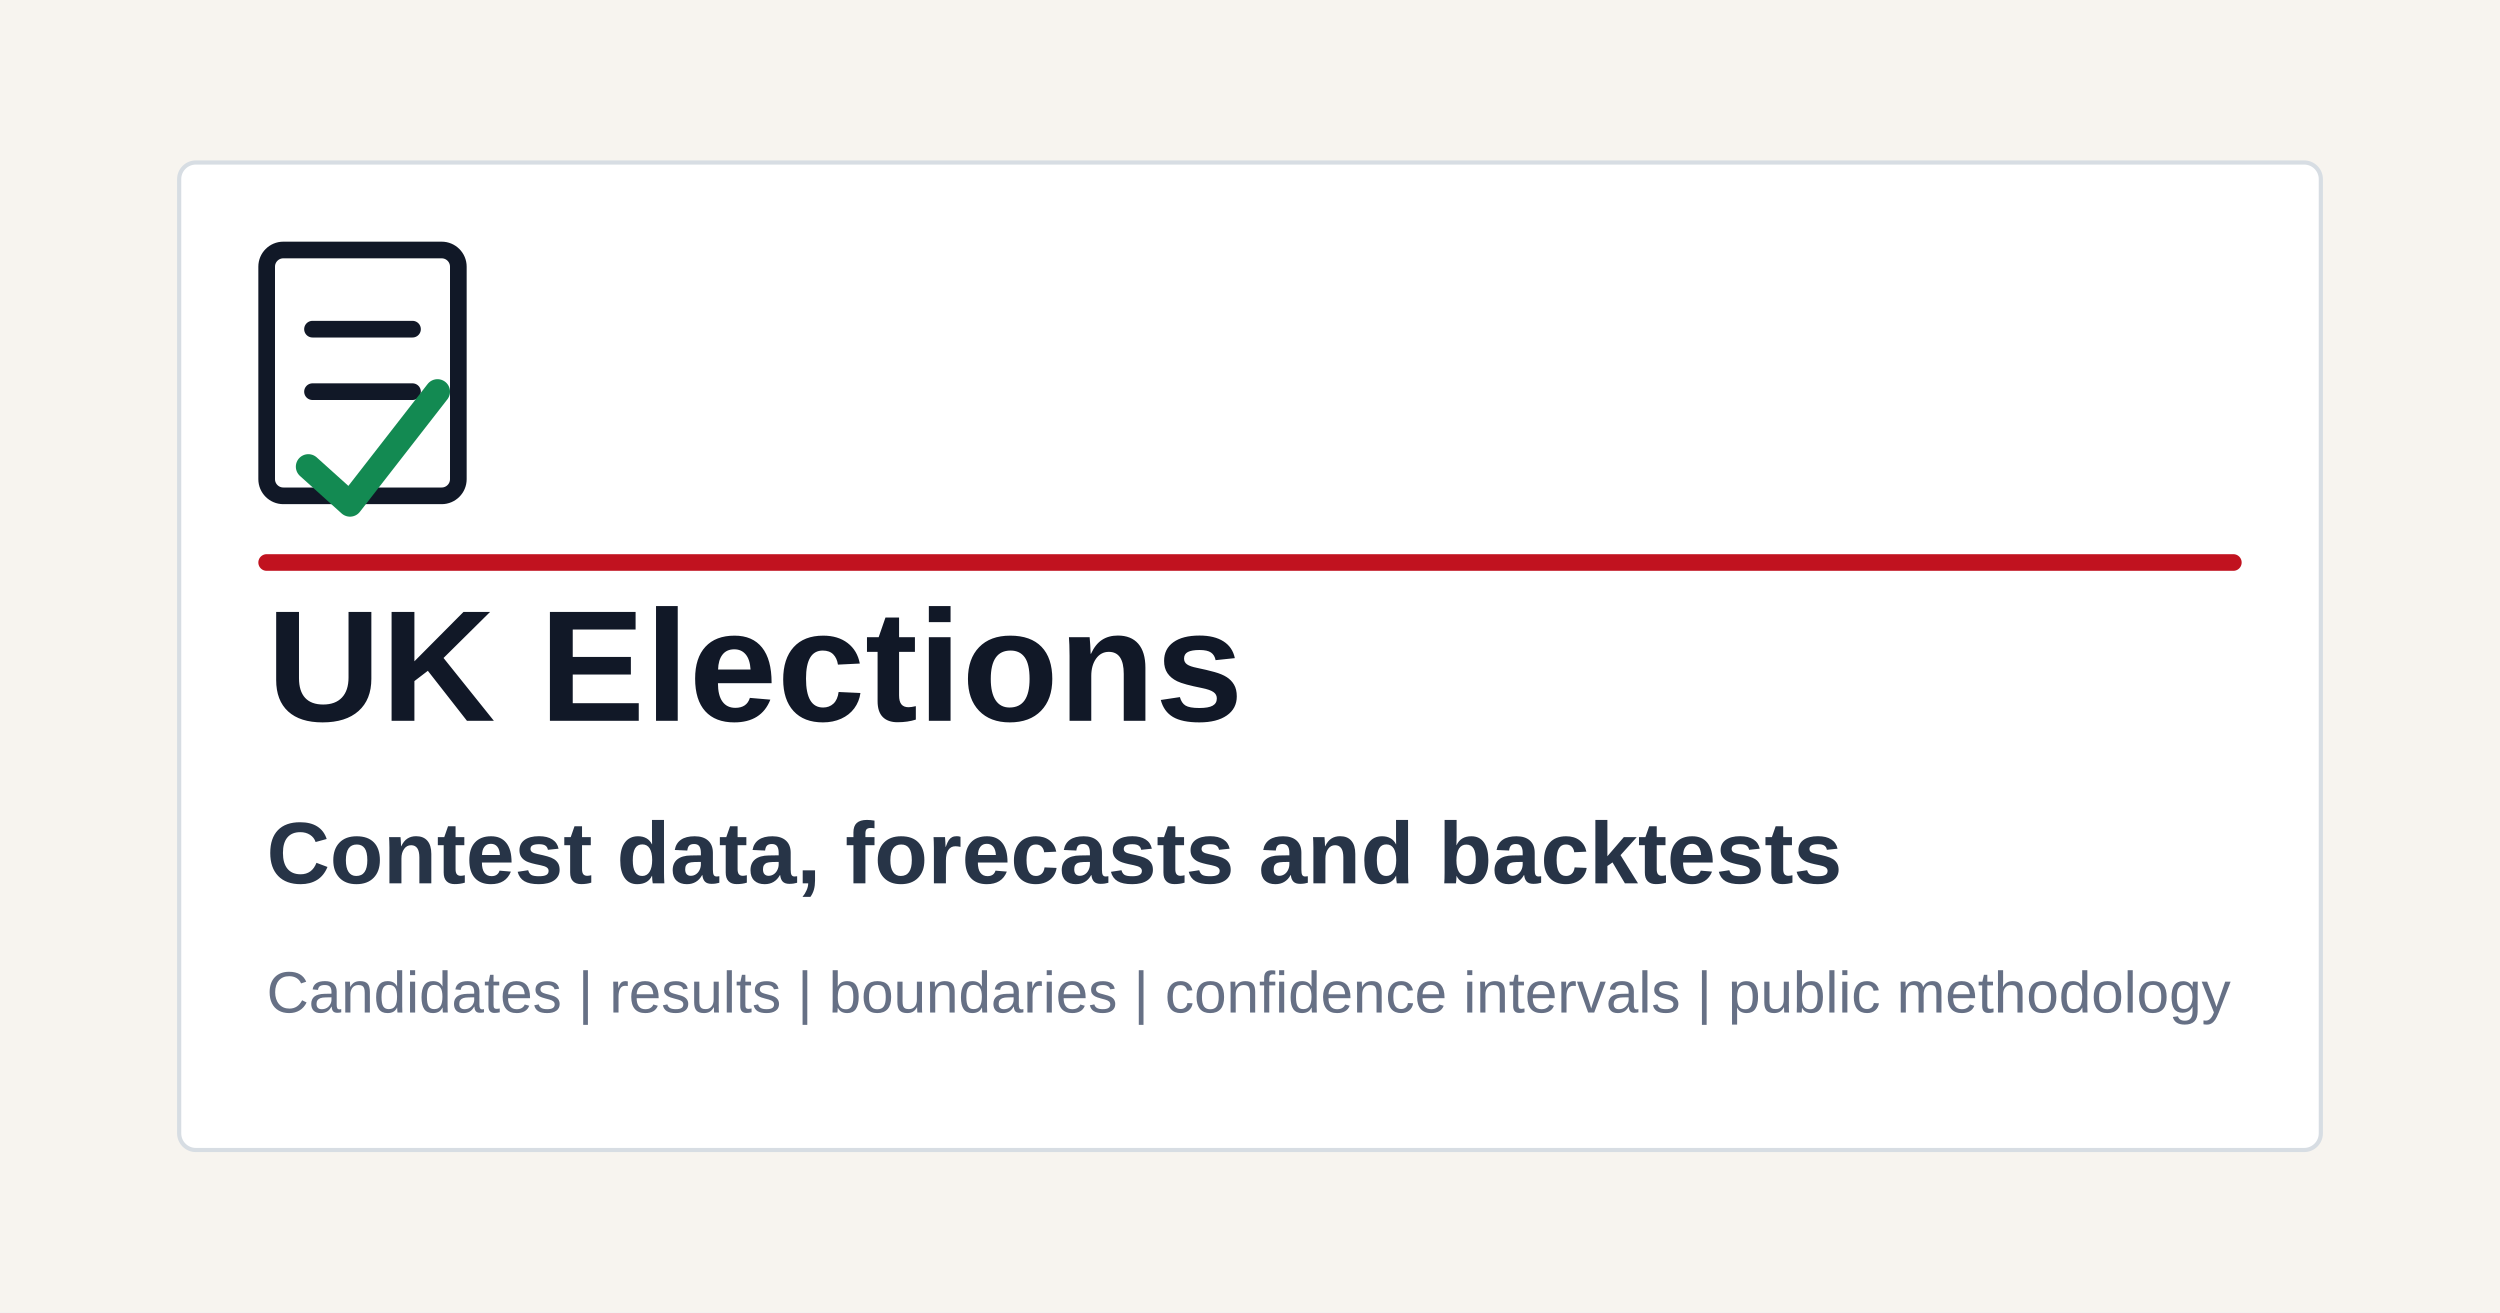
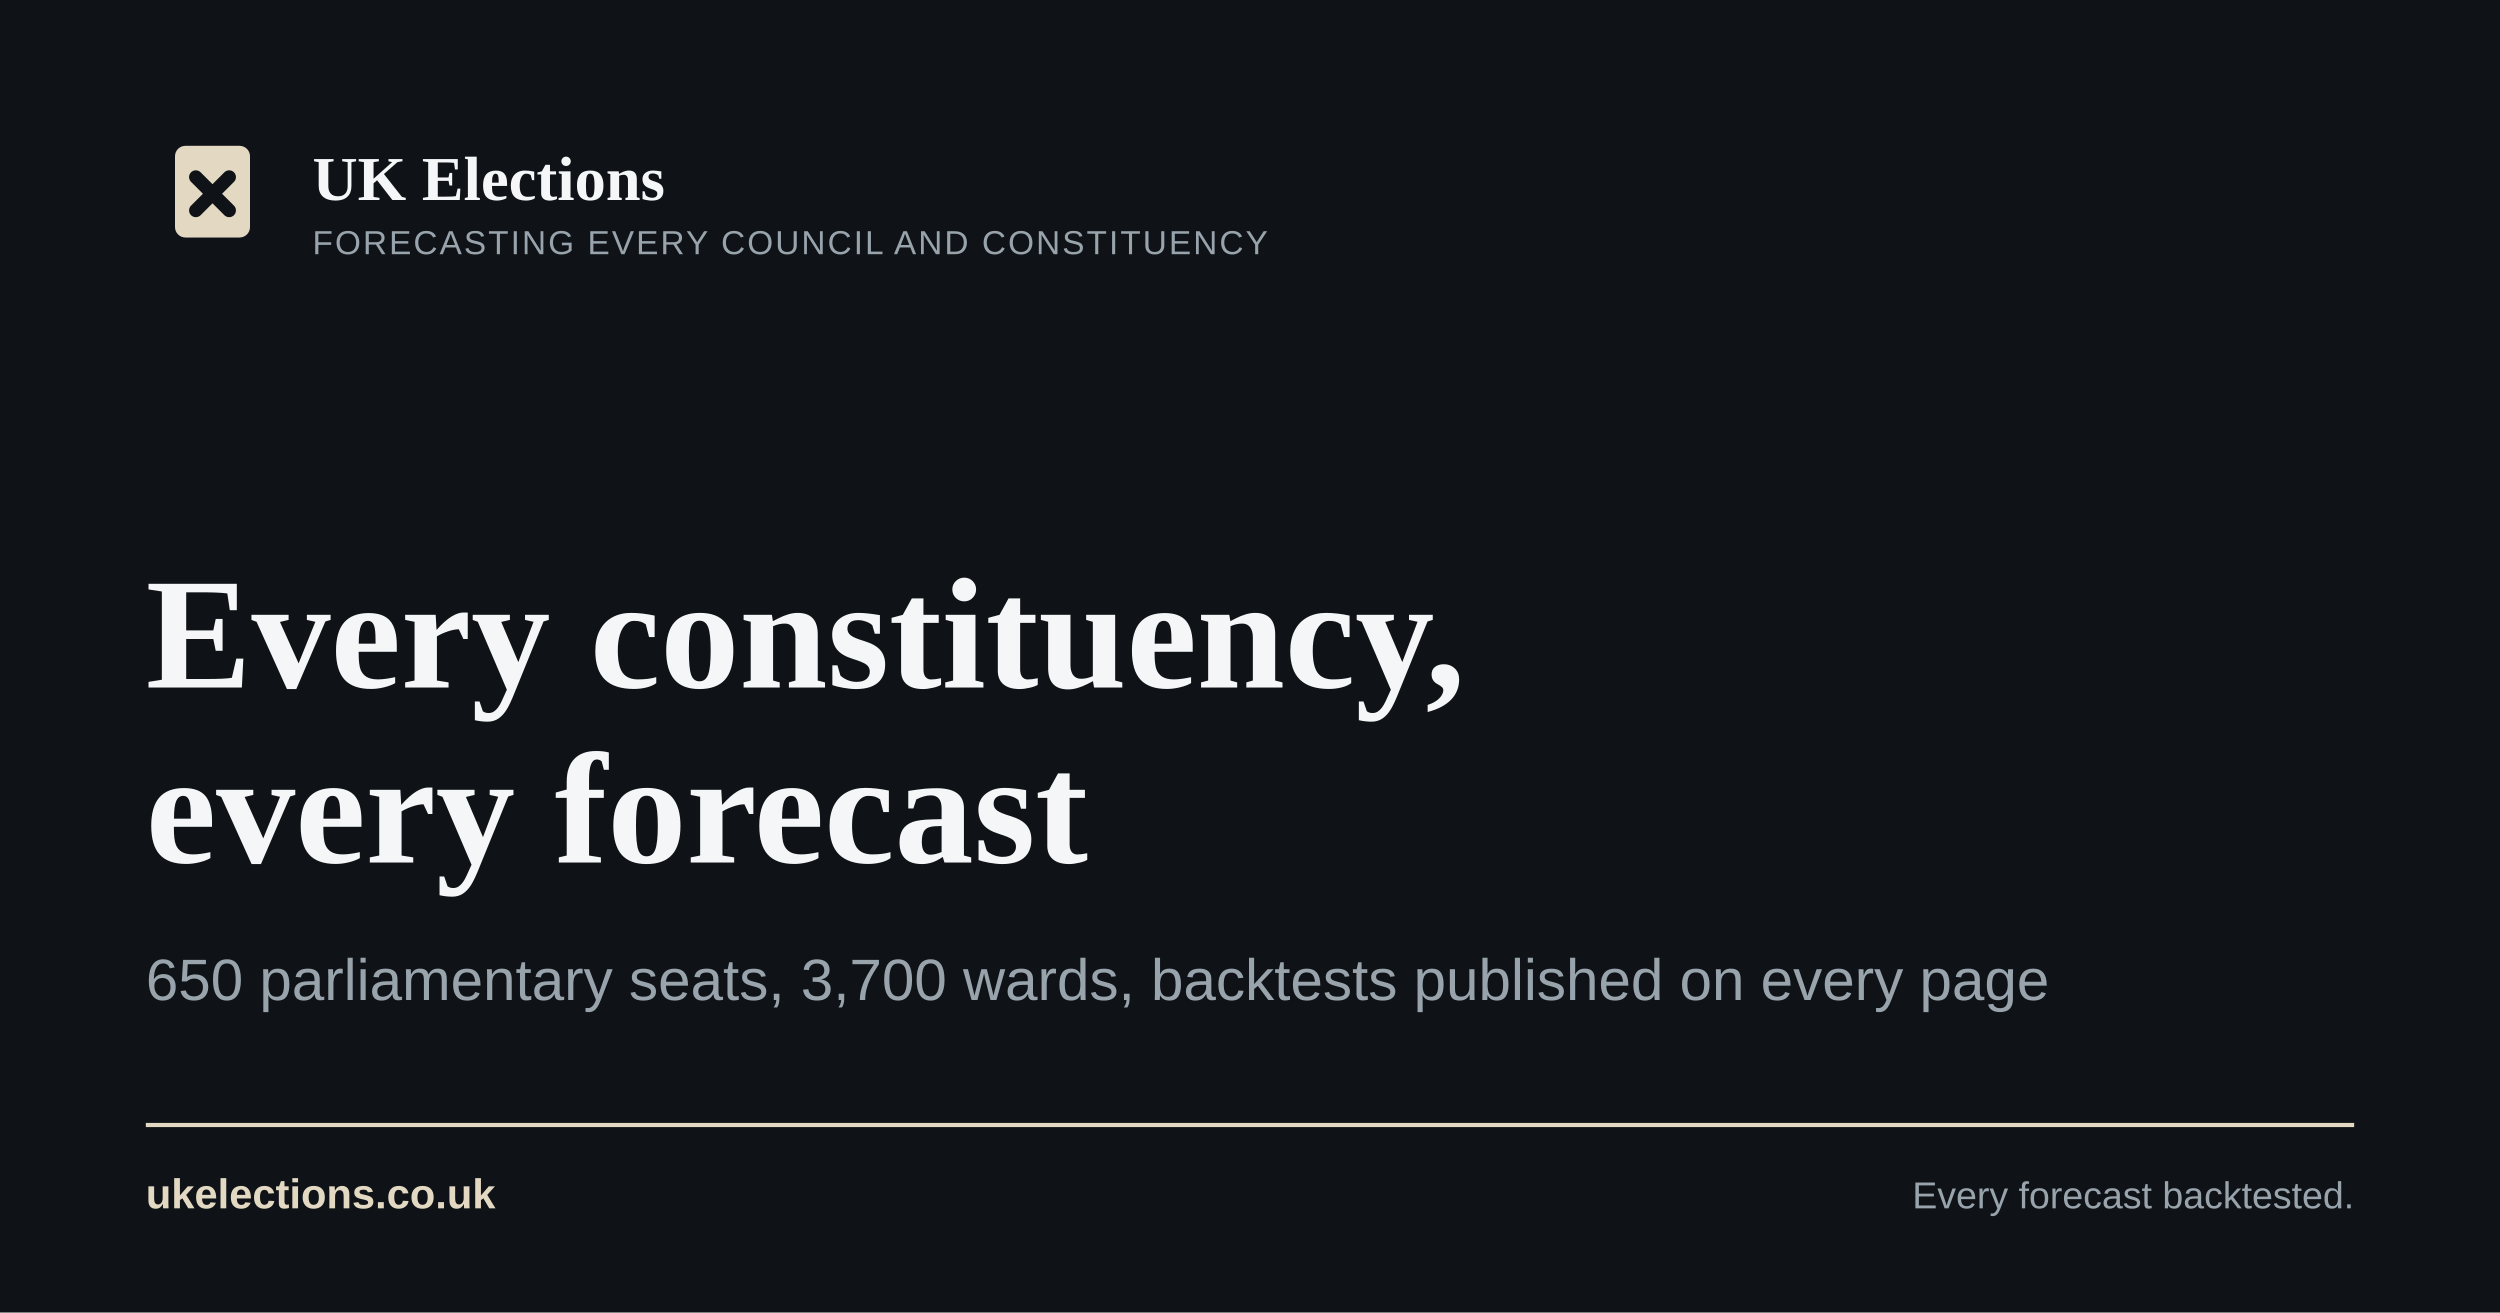
<svg xmlns="http://www.w3.org/2000/svg" width="1200" height="630" viewBox="0 0 1200 630" fill="none">
-   <rect width="1200" height="630" fill="#f7f4ef" />
-   <rect x="86" y="78" width="1028" height="474" rx="8" fill="#ffffff" stroke="#d7dde3" stroke-width="2" />
-   <rect x="128" y="120" width="92" height="118" rx="8" fill="#ffffff" stroke="#111827" stroke-width="8" />
-   <path d="M150 158h48M150 188h48" stroke="#111827" stroke-width="8" stroke-linecap="round" />
-   <path d="m148 224 20 18 42-54" stroke="#138a52" stroke-width="12" stroke-linecap="round" stroke-linejoin="round" />
-   <path d="M128 270h944" stroke="#c1121f" stroke-width="8" stroke-linecap="round" />
-   <text x="128" y="346" fill="#111827" font-family="Arial, Helvetica, sans-serif" font-size="76" font-weight="800">UK Elections</text>
-   <text x="128" y="424" fill="#273447" font-family="Arial, Helvetica, sans-serif" font-size="42" font-weight="700">Contest data, forecasts and backtests</text>
-   <text x="128" y="486" fill="#667085" font-family="Arial, Helvetica, sans-serif" font-size="28" font-weight="500">Candidates | results | boundaries | confidence intervals | public methodology</text>
+   <rect width="1200" height="630" fill="#0f1317" />
+   <rect x="70" y="60" width="64" height="64" rx="12" fill="#0f1317" />
+   <rect x="84" y="70" width="36" height="44" rx="5" fill="#e3d9c3" />
+   <path d="M94 85l16 16M110 85L94 101" stroke="#0f1317" stroke-width="6.5" stroke-linecap="round" fill="none" />
+   <text x="150" y="96" fill="#f4f6f7" font-family="Georgia, 'Times New Roman', serif" font-size="30" font-weight="600">UK Elections</text>
+   <text x="150" y="122" fill="#98a3ac" font-family="Arial, Helvetica, sans-serif" font-size="16" letter-spacing="1">FORECASTING EVERY COUNCIL AND CONSTITUENCY</text>
+   <text x="70" y="330" fill="#f4f6f7" font-family="Georgia, 'Times New Roman', serif" font-size="76" font-weight="600">Every constituency,</text>
+   <text x="70" y="414" fill="#f4f6f7" font-family="Georgia, 'Times New Roman', serif" font-size="76" font-weight="600">every forecast</text>
+   <text x="70" y="480" fill="#98a3ac" font-family="Arial, Helvetica, sans-serif" font-size="28">650 parliamentary seats, 3,700 wards, backtests published on every page</text>
+   <path d="M70 540h1060" stroke="#e3d9c3" stroke-width="2" />
+   <text x="70" y="580" fill="#e3d9c3" font-family="Arial, Helvetica, sans-serif" font-size="20" font-weight="600">ukelections.co.uk</text>
+   <text x="1130" y="580" text-anchor="end" fill="#98a3ac" font-family="Arial, Helvetica, sans-serif" font-size="18">Every forecast backtested.</text>
</svg>
